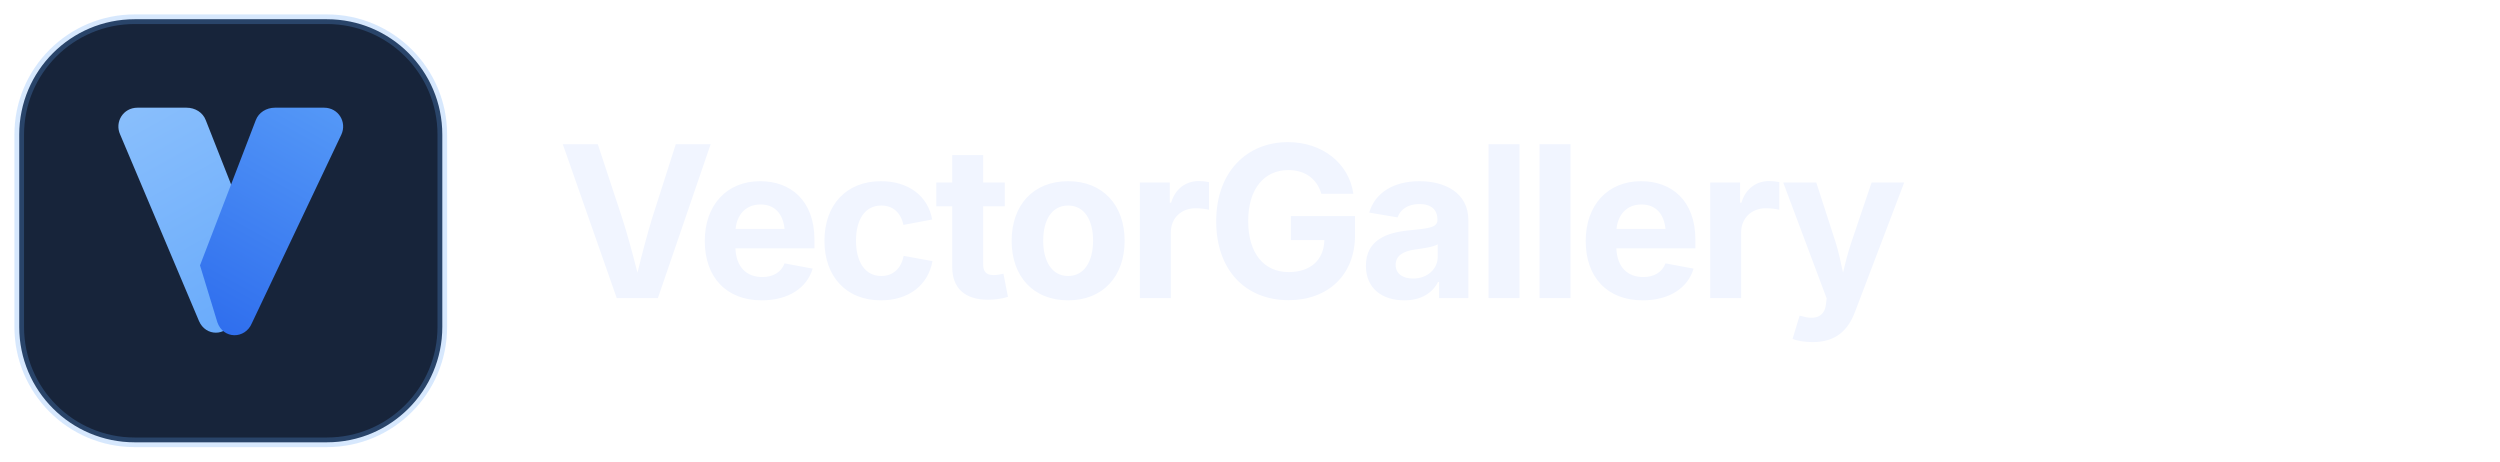
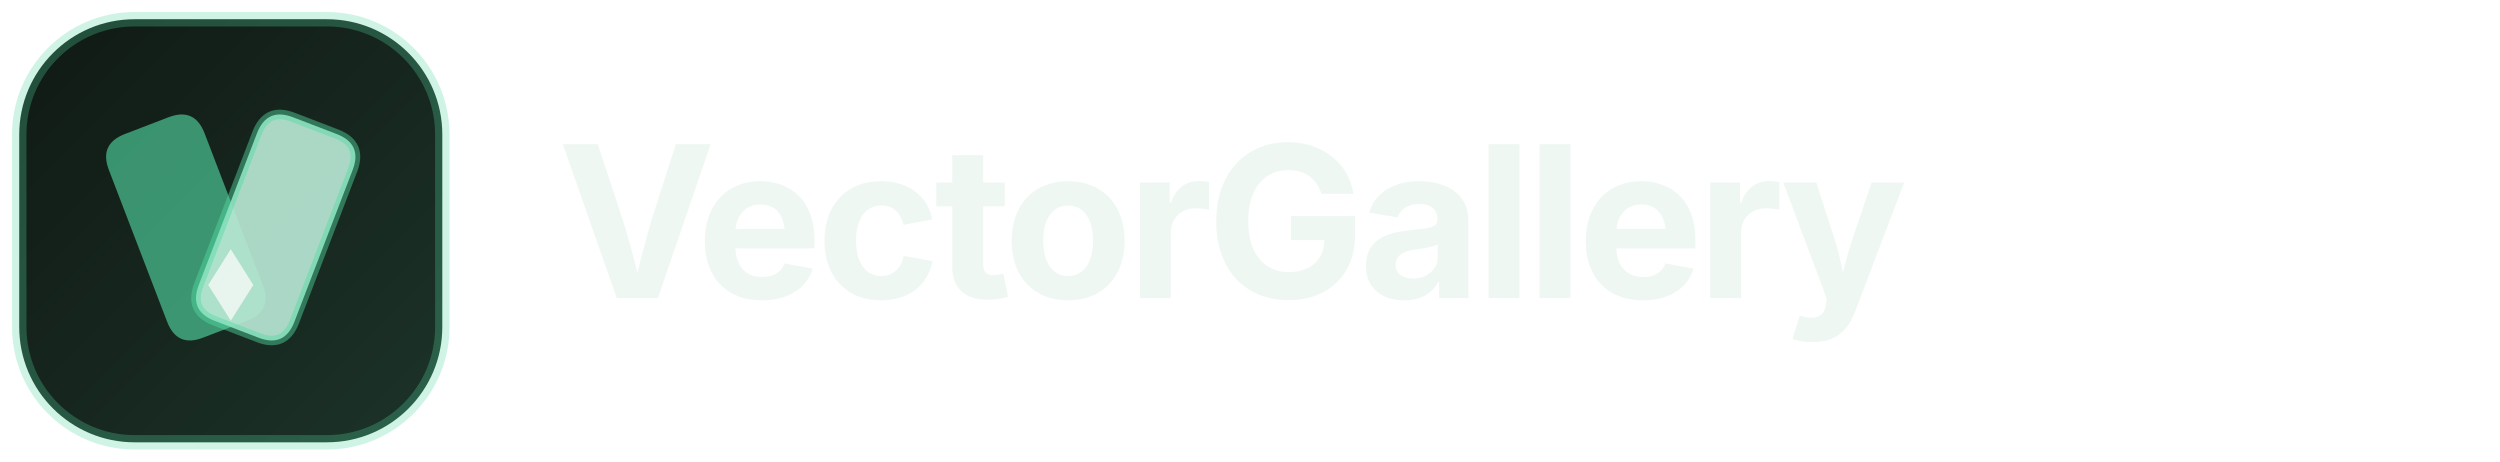
<svg xmlns="http://www.w3.org/2000/svg" viewBox="0 0 260 48" fill="none">
  <defs>
-     <linearGradient id="vg-dk-1" x1="6" y1="6" x2="26" y2="42" gradientUnits="userSpaceOnUse">
-       <stop offset="0%" stop-color="#93C5FD" />
-       <stop offset="100%" stop-color="#60A5FA" />
-     </linearGradient>
-     <linearGradient id="vg-dk-2" x1="42" y1="6" x2="22" y2="42" gradientUnits="userSpaceOnUse">
-       <stop offset="0%" stop-color="#60A5FA" />
-       <stop offset="100%" stop-color="#2563EB" />
+     <linearGradient id="vg-dk-tile" x1="2" y1="2" x2="46" y2="46" gradientUnits="userSpaceOnUse">
+       <stop offset="0%" stop-color="#101914" />
+       <stop offset="100%" stop-color="#1C3329" />
    </linearGradient>
  </defs>
-   <rect x="2" y="2" width="44" height="44" rx="12" fill="#17243A" stroke="#60A5FA" stroke-opacity="0.25" />
-   <path d="M12.5 14C11.9 12.7 12.8 11.2 14.3 11.2H19.4C20.3 11.2 21.1 11.7 21.4 12.5L26.8 26.2L24.2 33.4C23.5 35 21.4 35 20.7 33.4L12.5 14Z" fill="url(#vg-dk-1)" />
-   <path d="M35.5 14C36.1 12.7 35.2 11.2 33.7 11.2H28.6C27.7 11.2 26.9 11.7 26.6 12.5L20.8 27.6L22.6 33.5C23.2 35.3 25.5 35.3 26.2 33.6L35.5 14Z" fill="url(#vg-dk-2)" />
-   <text x="58" y="31" fill="#F1F5FF" font-family="Manrope, Inter, -apple-system, BlinkMacSystemFont, sans-serif" font-size="22" font-weight="700" letter-spacing="-0.03em">VectorGallery</text>
+   <rect x="2" y="2" width="44" height="44" rx="12" fill="url(#vg-dk-tile)" stroke="#53D9A3" stroke-opacity="0.28" stroke-width="1.5" />
+   <path d="M12.98 13.94 L17.54 12.19 Q20.23 11.16 21.27 13.85 L27.33 29.64 Q28.36 32.34 25.67 33.37 L21.11 35.12 Q18.42 36.16 17.38 33.46 L11.32 17.67 Q10.29 14.98 12.98 13.94 Z" fill="#53D9A3" fill-opacity="0.62" />
+   <path d="M30.46 12.19 L35.02 13.94 Q37.71 14.98 36.68 17.67 L30.62 33.46 Q29.58 36.16 26.89 35.12 L22.33 33.37 Q19.64 32.34 20.67 29.64 L26.73 13.85 Q27.77 11.16 30.46 12.19 Z" fill="#B8E7D4" fill-opacity="0.92" stroke="#53D9A3" stroke-opacity="0.45" stroke-width="1" />
+   <path d="M24 25.92 L26.34 29.64 L24 33.35 L21.66 29.64 Z" fill="#EFF7F3" fill-opacity="0.9" />
+   <text x="58" y="31" fill="#EFF7F3" font-family="Manrope, Inter, -apple-system, BlinkMacSystemFont, sans-serif" font-size="22" font-weight="700" letter-spacing="-0.03em">VectorGallery</text>
</svg>
